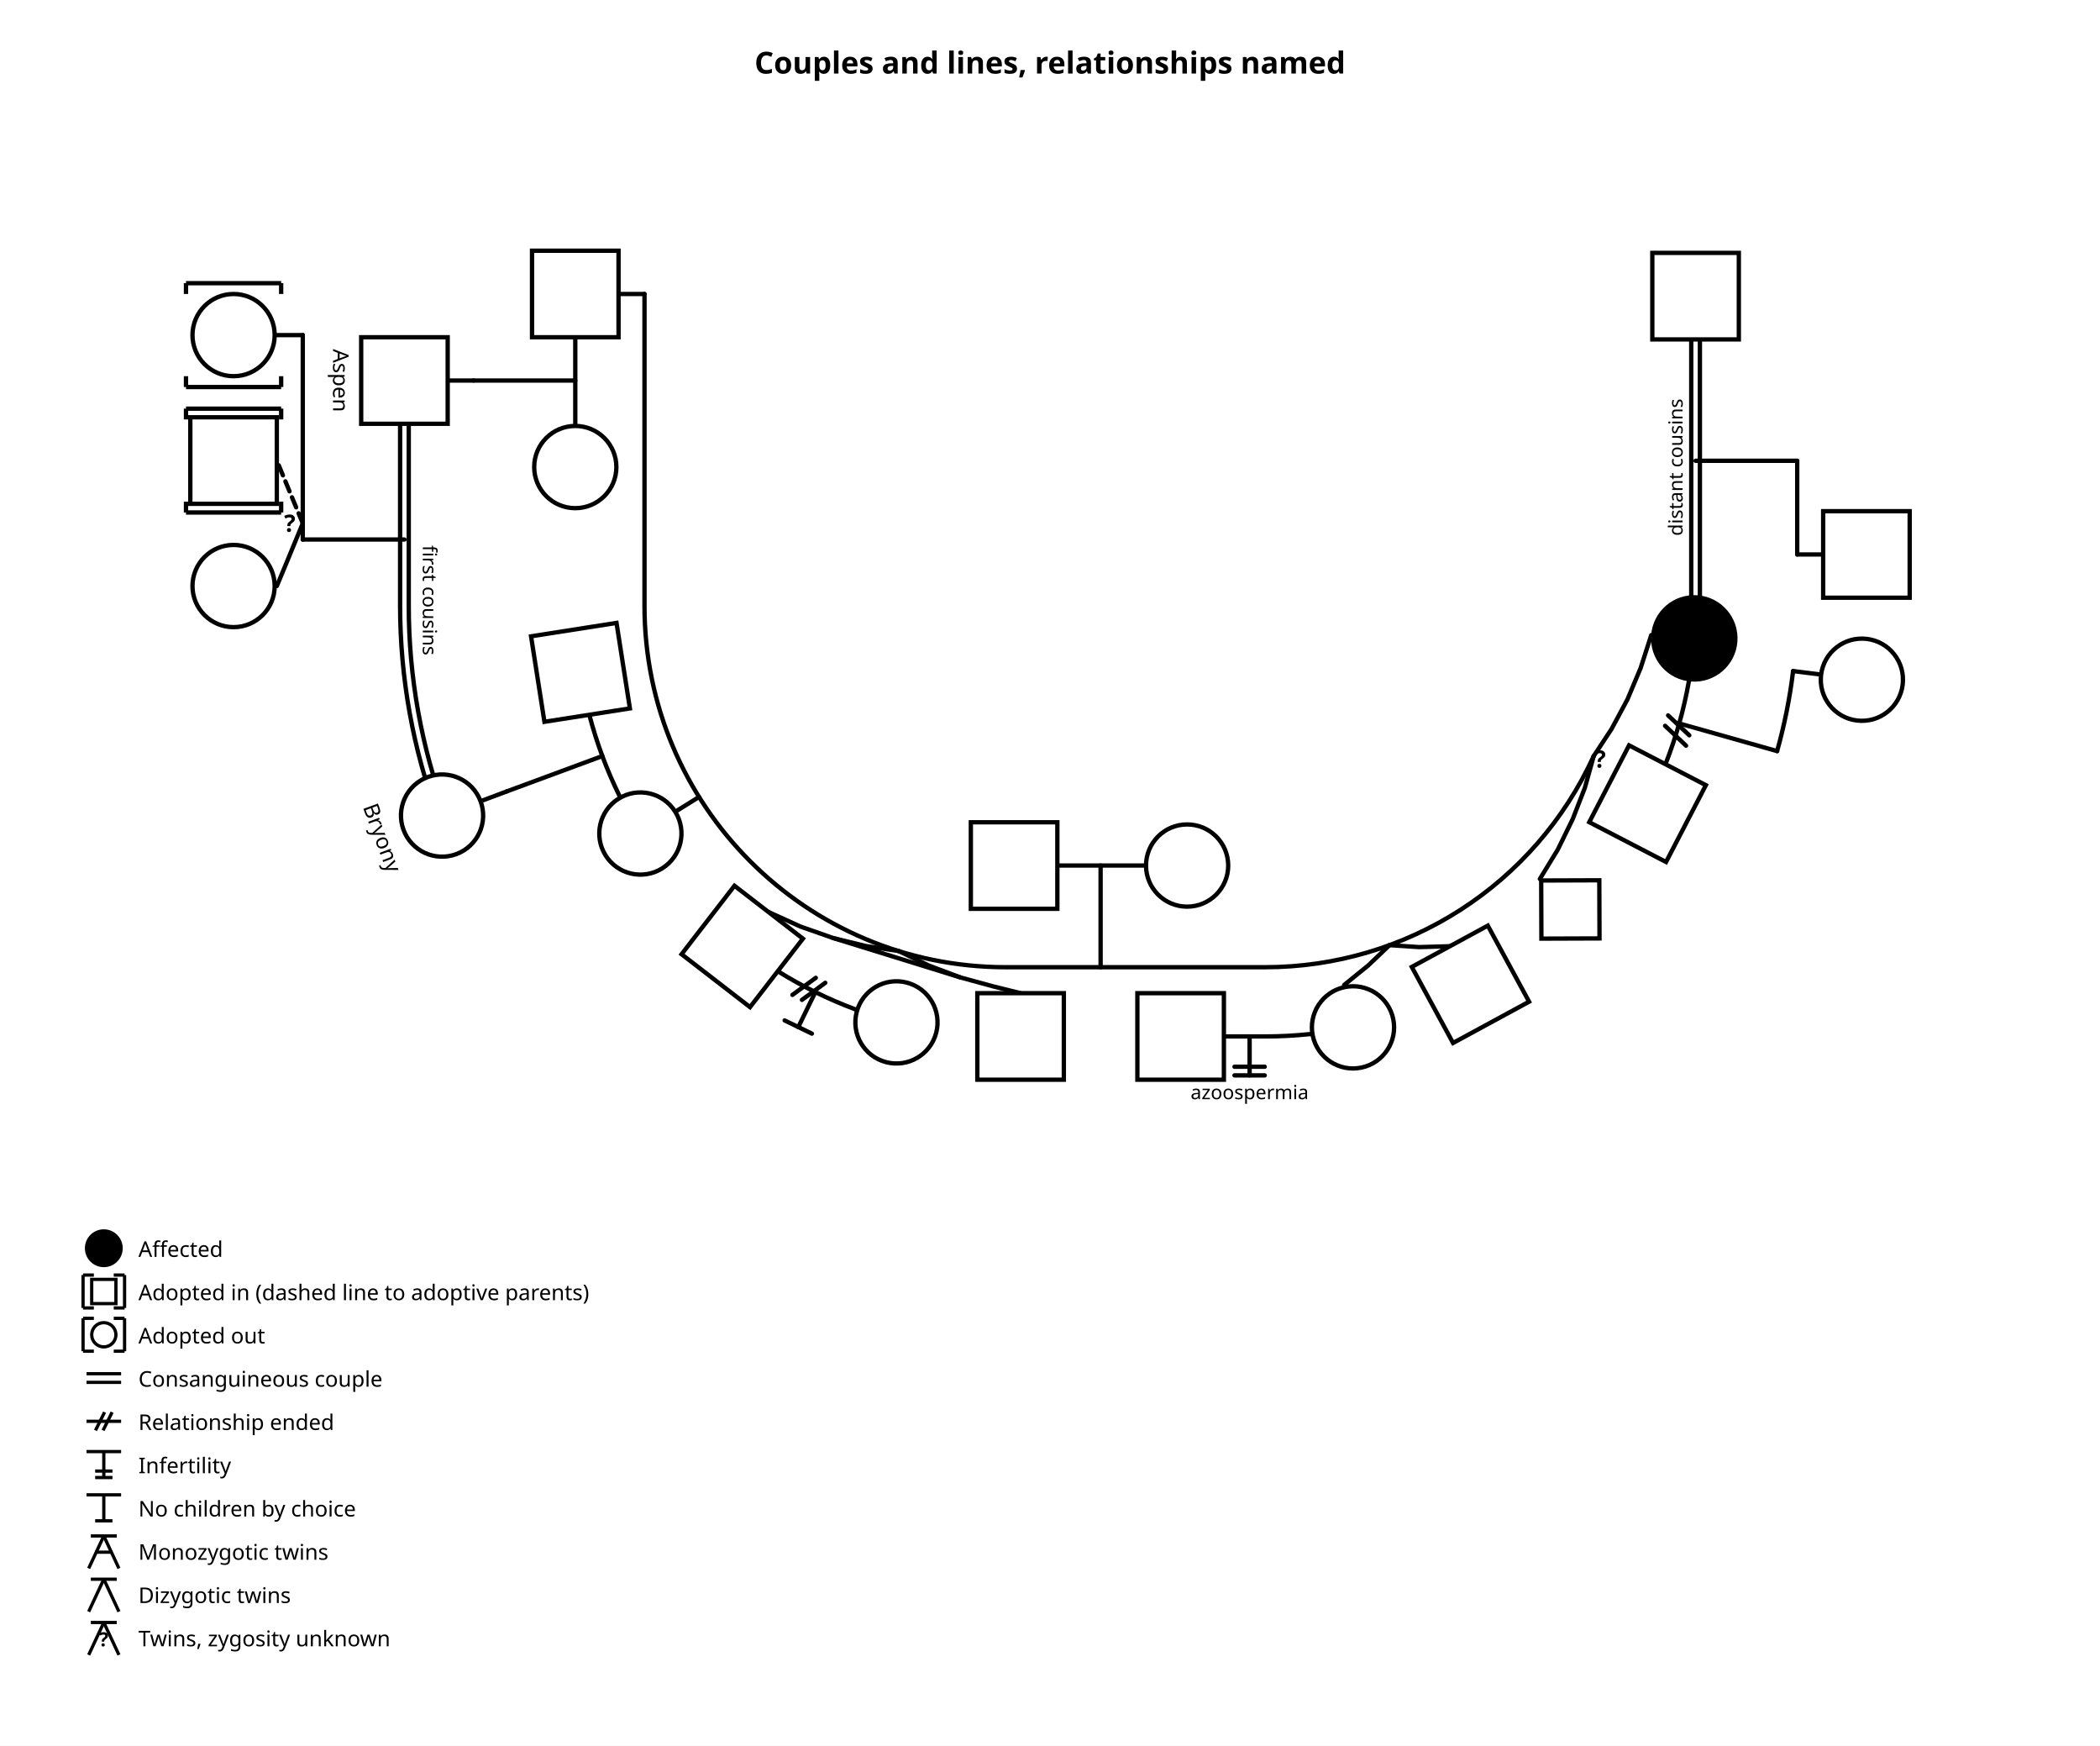
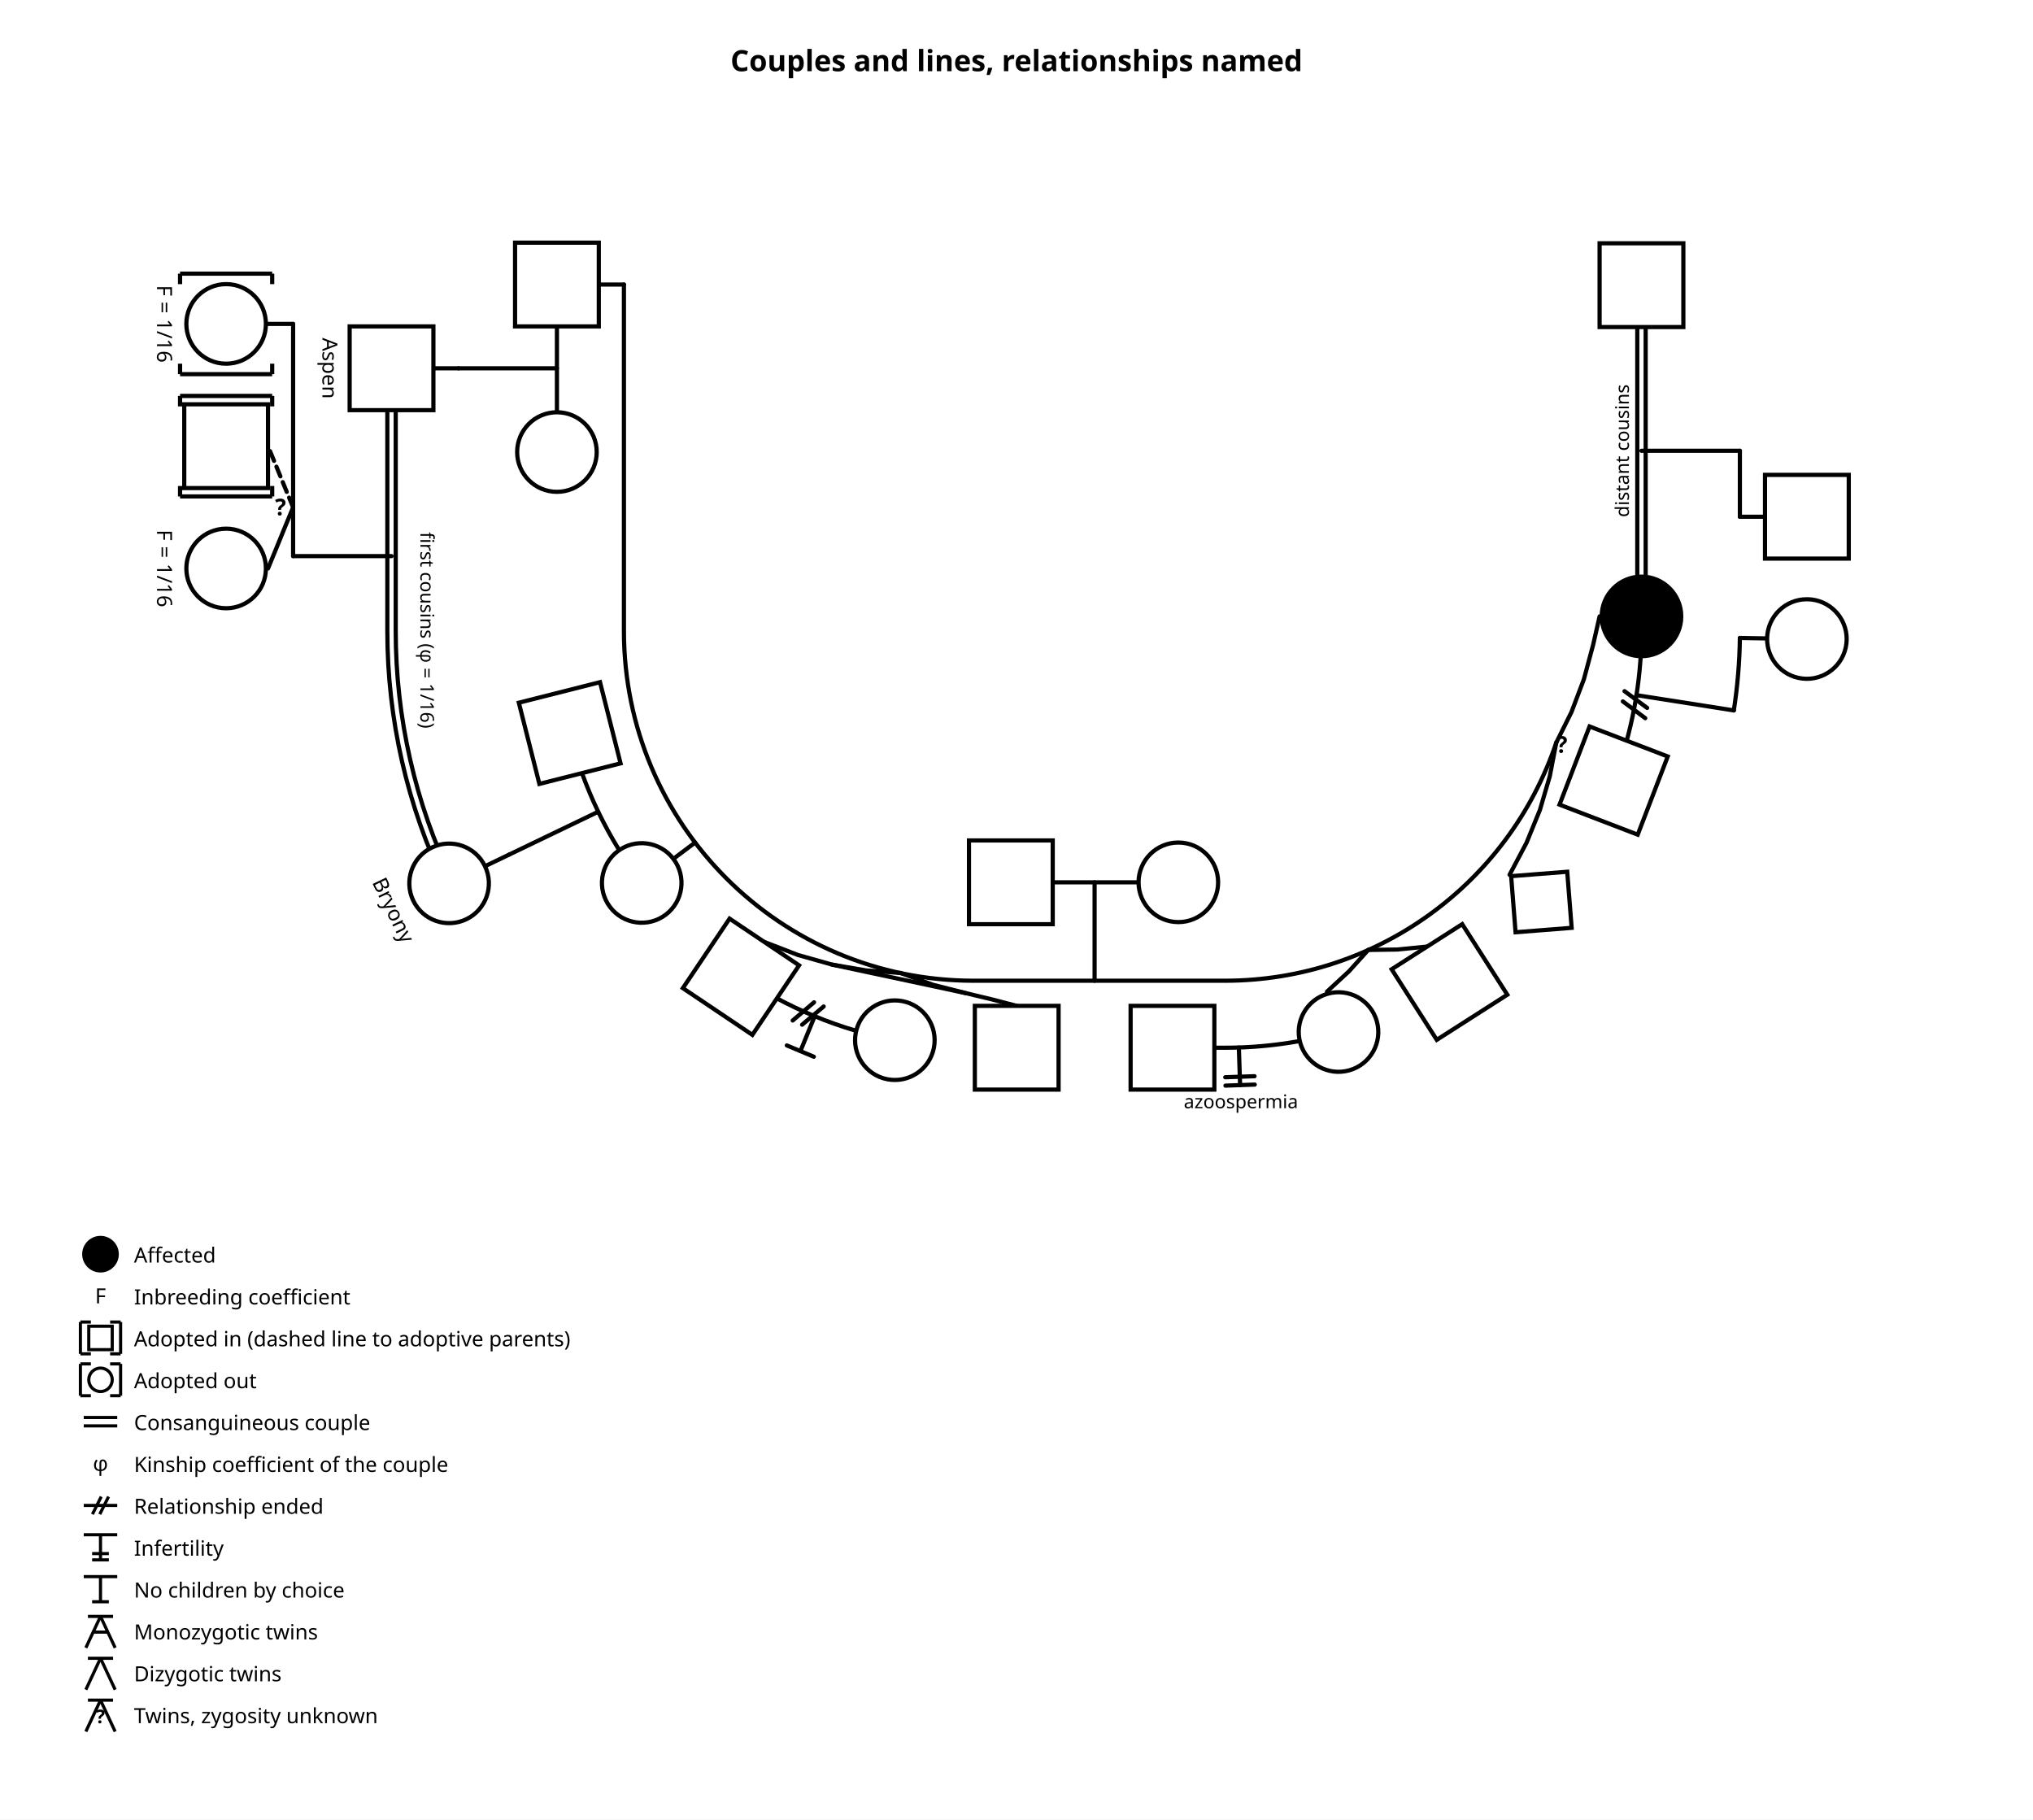
- <svg xmlns="http://www.w3.org/2000/svg" width="971" height="807" viewBox="0 0 971 807">
+ <svg xmlns="http://www.w3.org/2000/svg" width="971" height="869" viewBox="0 0 971 869">
  <defs>
    <marker id="proband-arrowhead" markerWidth="6" markerHeight="6" refX="6" refY="3" orient="auto">
      <path d="M 0 0 L 6 3 L 0 6 Z" fill="black" />
    </marker>
  </defs>
-   <rect width="971" height="807" fill="white" />
+   <rect width="971" height="869" fill="white" />
  <text class="chart-title" x="485.5" y="34" text-anchor="middle" font-family="sans-serif" font-size="14" font-weight="bold" fill="black">Couples and lines, relationships named</text>
-   <g transform="translate(525 280.1)">
-     <path d="M -56.1 120 L 23.9 120" fill="none" stroke="black" stroke-width="2" stroke-linecap="round" />
-     <line x1="-16.1" y1="120" x2="-16.1" y2="167" fill="none" stroke="black" stroke-width="2" stroke-linecap="round" />
-     <path d="M -227 -144.2 L -227 0 A 167 167 0 0 0 -60 167 L 60 167 A 167 167 0 0 0 211.9 69.4" fill="none" stroke="black" stroke-width="2" stroke-linecap="round" />
-     <line x1="-227" y1="-144.2" x2="-239" y2="-144.2" fill="none" stroke="black" stroke-width="2" stroke-linecap="round" />
-     <line x1="-201.8" y1="88.3" x2="-211.9" y2="94.6" fill="none" stroke="black" stroke-width="2" stroke-linecap="round" />
-     <path d="M -109.5 159.5 L -124.7 157.2 L -139.8 153.5 L -154.9 148.2 L -169.6 141.5" fill="none" stroke="black" stroke-width="2" stroke-linecap="round" />
-     <path d="M -109.5 159.5 L -95.6 166.2 L -81 171.7 L -65.6 175.9 L -53.1 179" fill="none" stroke="black" stroke-width="2" stroke-linecap="round" />
-     <path d="M 117.5 156.8 L 107.5 166.3 L 96.5 175.2" fill="none" stroke="black" stroke-width="2" stroke-linecap="round" />
-     <path d="M 117.5 156.8 L 131.2 157.7 L 145.3 157.3" fill="none" stroke="black" stroke-width="2" stroke-linecap="round" />
-     <path d="M 211.9 69.4 L 207.8 84.1 L 202.2 98.5 L 195.3 112.6 L 187 126.2" fill="none" stroke="black" stroke-width="2" stroke-linecap="round" />
-     <path d="M 211.9 69.4 L 220.2 56.8 L 227.5 43.2 L 233.6 28.7 L 238.5 13.5" fill="none" stroke="black" stroke-width="2" stroke-linecap="round" />
-     <line x1="-139.8" y1="153.5" x2="-81" y2="171.7" fill="none" stroke="black" stroke-width="2" stroke-linecap="round" />
-     <text x="214.9" y="74.7" text-anchor="middle" font-family="sans-serif" font-size="11" font-weight="bold" fill="black">?</text>
-     <path d="M 236.8 91.4 A 199 199 0 0 0 258.4 15" fill="none" stroke="black" stroke-width="2" stroke-linecap="round" />
-     <line x1="254.6" y1="64.6" x2="244.9" y2="55.4" fill="none" stroke="black" stroke-width="2" stroke-linecap="round" />
-     <line x1="256.1" y1="59.8" x2="246.3" y2="50.6" fill="none" stroke="black" stroke-width="2" stroke-linecap="round" />
-     <line x1="251.4" y1="54.3" x2="296.7" y2="67.1" fill="none" stroke="black" stroke-width="2" stroke-linecap="round" />
-     <path d="M 296.7 67.1 A 246 246 0 0 0 304.1 30.1" fill="none" stroke="black" stroke-width="2" stroke-linecap="round" />
-     <line x1="304.1" y1="30.1" x2="316.1" y2="31.6" fill="none" stroke="black" stroke-width="2" stroke-linecap="round" />
-     <path d="M 256.4 14.8 A 197 197 0 0 0 257 0 L 257 -143.2" fill="none" stroke="black" stroke-width="2" stroke-linecap="round" />
-     <path d="M 260.4 15.1 A 201 201 0 0 0 261 0 L 261 -143.2" fill="none" stroke="black" stroke-width="2" stroke-linecap="round" />
-     <line x1="259" y1="-67.1" x2="306" y2="-67.1" fill="none" stroke="black" stroke-width="2" stroke-linecap="round" />
-     <path d="M 306 -23.8 L 306 -67.1" fill="none" stroke="black" stroke-width="2" stroke-linecap="round" />
-     <line x1="306" y1="-23.8" x2="318" y2="-23.8" fill="none" stroke="black" stroke-width="2" stroke-linecap="round" />
-     <path d="M 20.9 199 L 60 199 A 199 199 0 0 0 100.6 194.8" fill="none" stroke="black" stroke-width="2" stroke-linecap="round" />
-     <line x1="52.8" y1="199" x2="52.8" y2="217" fill="none" stroke="black" stroke-width="2" stroke-linecap="round" />
-     <line x1="45.8" y1="217" x2="59.8" y2="217" fill="none" stroke="black" stroke-width="2" stroke-linecap="round" />
-     <line x1="45.8" y1="213" x2="59.8" y2="213" fill="none" stroke="black" stroke-width="2" stroke-linecap="round" />
-     <text x="52.8" y="228" text-anchor="middle" font-family="sans-serif" font-size="9" fill="black">azoospermia</text>
-     <path d="M -181.8 157.4 A 199 199 0 0 0 -110.5 192.5" fill="none" stroke="black" stroke-width="2" stroke-linecap="round" />
-     <line x1="-158.6" y1="179.8" x2="-147.8" y2="171.9" fill="none" stroke="black" stroke-width="2" stroke-linecap="round" />
-     <line x1="-154.2" y1="182.1" x2="-143.4" y2="174.2" fill="none" stroke="black" stroke-width="2" stroke-linecap="round" />
-     <line x1="-148" y1="178.5" x2="-155.9" y2="194.7" fill="none" stroke="black" stroke-width="2" stroke-linecap="round" />
-     <line x1="-162.2" y1="191.6" x2="-149.6" y2="197.7" fill="none" stroke="black" stroke-width="2" stroke-linecap="round" />
-     <path d="M -256.6 30.7 A 199 199 0 0 0 -228.9 105.2" fill="none" stroke="black" stroke-width="2" stroke-linecap="round" />
-     <line x1="-246.5" y1="69.4" x2="-290.6" y2="85.7" fill="none" stroke="black" stroke-width="2" stroke-linecap="round" />
-     <line x1="-290.6" y1="85.7" x2="-301.8" y2="89.9" fill="none" stroke="black" stroke-width="2" stroke-linecap="round" />
-     <path d="M -259 -144.2 L -259 -64.2" fill="none" stroke="black" stroke-width="2" stroke-linecap="round" />
-     <line x1="-259" y1="-104.2" x2="-306" y2="-104.2" fill="none" stroke="black" stroke-width="2" stroke-linecap="round" />
-     <line x1="-306" y1="-104.2" x2="-318" y2="-104.2" fill="none" stroke="black" stroke-width="2" stroke-linecap="round" />
-     <path d="M -336 -104.2 L -336 0 A 276 276 0 0 0 -318.7 96.2" fill="none" stroke="black" stroke-width="2" stroke-linecap="round" />
-     <path d="M -340 -104.2 L -340 0 A 280 280 0 0 0 -322.4 97.6" fill="none" stroke="black" stroke-width="2" stroke-linecap="round" />
-     <line x1="-338" y1="-30.7" x2="-385" y2="-30.7" fill="none" stroke="black" stroke-width="2" stroke-linecap="round" />
-     <path d="M -385 -125.2 L -385 -30.7" fill="none" stroke="black" stroke-width="2" stroke-linecap="round" />
-     <line x1="-385" y1="-125.2" x2="-397" y2="-125.2" fill="none" stroke="black" stroke-width="2" stroke-linecap="round" />
-     <path d="M -385 -38.2 L -389 -47.8 L -393 -57.5 L -397 -67.2" fill="none" stroke="black" stroke-width="2" stroke-linecap="round" stroke-dasharray="5 3" />
-     <path d="M -385 -38.2 L -389 -28.5 L -393 -18.8 L -397 -9.2" fill="none" stroke="black" stroke-width="2" stroke-linecap="round" />
-     <text x="-391" y="-34.3" text-anchor="middle" font-family="sans-serif" font-size="11" font-weight="bold" fill="black">?</text>
-     <g data-id="gf" transform="translate(-56.1 120) rotate(0)">
-       <rect x="-20" y="-20" width="40" height="40" stroke="black" stroke-width="2" fill="white" />
-     </g>
-     <g data-id="gm" transform="translate(23.9 120) rotate(0)">
-       <circle cx="0" cy="0" r="19" stroke="black" stroke-width="2" fill="white" />
-     </g>
-     <g data-id="y6a" transform="translate(236.8 91.4) rotate(-62.6)">
-       <rect x="-20" y="-20" width="40" height="40" stroke="black" stroke-width="2" fill="white" />
-     </g>
-     <g data-id="t6" transform="translate(258.4 15) rotate(-85.7)">
+   <g transform="translate(525 301.4)">
+     <path d="M -42.2 120 L 37.8 120" fill="none" stroke="black" stroke-width="2" stroke-linecap="round" />
+     <line x1="-2.2" y1="120" x2="-2.2" y2="167" fill="none" stroke="black" stroke-width="2" stroke-linecap="round" />
+     <path d="M -227 -165.5 L -227 0 A 167 167 0 0 0 -60 167 L 60 167 A 167 167 0 0 0 218.3 53.3" fill="none" stroke="black" stroke-width="2" stroke-linecap="round" />
+     <line x1="-227" y1="-165.5" x2="-239" y2="-165.5" fill="none" stroke="black" stroke-width="2" stroke-linecap="round" />
+     <line x1="-193" y1="101" x2="-202.6" y2="108.2" fill="none" stroke="black" stroke-width="2" stroke-linecap="round" />
+     <path d="M -94.9 163.3 L -111.2 162.1 L -127.6 159.3 L -143.9 154.7 L -159.9 148.5" fill="none" stroke="black" stroke-width="2" stroke-linecap="round" />
+     <path d="M -94.9 163.3 L -79.5 168.9 L -63.4 173 L -50.9 176 L -39.4 179" fill="none" stroke="black" stroke-width="2" stroke-linecap="round" />
+     <path d="M 128.5 152.3 L 119.3 162.5 L 108.8 172.2" fill="none" stroke="black" stroke-width="2" stroke-linecap="round" />
+     <path d="M 128.5 152.3 L 142.4 152.1 L 156.5 150.7" fill="none" stroke="black" stroke-width="2" stroke-linecap="round" />
+     <path d="M 218.3 53.3 L 215.2 69.4 L 210.5 85.4 L 204.1 101.1 L 196 116.4" fill="none" stroke="black" stroke-width="2" stroke-linecap="round" />
+     <path d="M 218.3 53.3 L 225.6 38.6 L 231.5 23 L 235.9 6.6 L 239 -7" fill="none" stroke="black" stroke-width="2" stroke-linecap="round" />
+     <line x1="-127.6" y1="159.3" x2="-63.4" y2="173" fill="none" stroke="black" stroke-width="2" stroke-linecap="round" />
+     <text x="221" y="58.1" text-anchor="middle" font-family="sans-serif" font-size="11" font-weight="bold" fill="black">?</text>
+     <path d="M 245.7 71.4 A 199 199 0 0 0 259 0 L 259 -7" fill="none" stroke="black" stroke-width="2" stroke-linecap="round" />
+     <line x1="260.8" y1="41.6" x2="250.1" y2="33.6" fill="none" stroke="black" stroke-width="2" stroke-linecap="round" />
+     <line x1="261.7" y1="36.7" x2="250.9" y2="28.7" fill="none" stroke="black" stroke-width="2" stroke-linecap="round" />
+     <line x1="256.6" y1="30.6" x2="303.1" y2="37.9" fill="none" stroke="black" stroke-width="2" stroke-linecap="round" />
+     <path d="M 303.1 37.9 A 246 246 0 0 0 306 3.3" fill="none" stroke="black" stroke-width="2" stroke-linecap="round" />
+     <line x1="306" y1="3.3" x2="318" y2="3.5" fill="none" stroke="black" stroke-width="2" stroke-linecap="round" />
+     <path d="M 257 -7 L 257 -165.2" fill="none" stroke="black" stroke-width="2" stroke-linecap="round" />
+     <path d="M 261 -7 L 261 -165.2" fill="none" stroke="black" stroke-width="2" stroke-linecap="round" />
+     <line x1="259" y1="-86.1" x2="306" y2="-86.1" fill="none" stroke="black" stroke-width="2" stroke-linecap="round" />
+     <path d="M 306 -54.6 L 306 -86.1" fill="none" stroke="black" stroke-width="2" stroke-linecap="round" />
+     <line x1="306" y1="-54.6" x2="318" y2="-54.6" fill="none" stroke="black" stroke-width="2" stroke-linecap="round" />
+     <path d="M 35 199 L 60 199 A 199 199 0 0 0 114.3 191.5" fill="none" stroke="black" stroke-width="2" stroke-linecap="round" />
+     <line x1="66.7" y1="198.9" x2="67.3" y2="216.9" fill="none" stroke="black" stroke-width="2" stroke-linecap="round" />
+     <line x1="60.3" y1="217.1" x2="74.3" y2="216.6" fill="none" stroke="black" stroke-width="2" stroke-linecap="round" />
+     <line x1="60.2" y1="213.1" x2="74.2" y2="212.6" fill="none" stroke="black" stroke-width="2" stroke-linecap="round" />
+     <text x="67.7" y="227.9" text-anchor="middle" font-family="sans-serif" font-size="9" fill="black">azoospermia</text>
+     <path d="M -171.1 165.1 A 199 199 0 0 0 -97.6 195.4" fill="none" stroke="black" stroke-width="2" stroke-linecap="round" />
+     <line x1="-146.4" y1="186" x2="-136.2" y2="177.3" fill="none" stroke="black" stroke-width="2" stroke-linecap="round" />
+     <line x1="-141.9" y1="188" x2="-131.6" y2="179.3" fill="none" stroke="black" stroke-width="2" stroke-linecap="round" />
+     <line x1="-135.9" y1="184" x2="-142.7" y2="200.6" fill="none" stroke="black" stroke-width="2" stroke-linecap="round" />
+     <line x1="-149.2" y1="197.9" x2="-136.3" y2="203.3" fill="none" stroke="black" stroke-width="2" stroke-linecap="round" />
+     <path d="M -252.9 48.7 A 199 199 0 0 0 -218.5 120.3" fill="none" stroke="black" stroke-width="2" stroke-linecap="round" />
+     <line x1="-239.3" y1="86.3" x2="-281.7" y2="106.7" fill="none" stroke="black" stroke-width="2" stroke-linecap="round" />
+     <line x1="-281.7" y1="106.7" x2="-292.5" y2="111.9" fill="none" stroke="black" stroke-width="2" stroke-linecap="round" />
+     <path d="M -259 -165.5 L -259 -85.5" fill="none" stroke="black" stroke-width="2" stroke-linecap="round" />
+     <line x1="-259" y1="-125.5" x2="-306" y2="-125.5" fill="none" stroke="black" stroke-width="2" stroke-linecap="round" />
+     <line x1="-306" y1="-125.5" x2="-318" y2="-125.5" fill="none" stroke="black" stroke-width="2" stroke-linecap="round" />
+     <path d="M -336 -125.5 L -336 0 A 276 276 0 0 0 -308.7 119.7" fill="none" stroke="black" stroke-width="2" stroke-linecap="round" />
+     <path d="M -340 -125.5 L -340 0 A 280 280 0 0 0 -312.3 121.4" fill="none" stroke="black" stroke-width="2" stroke-linecap="round" />
+     <line x1="-338" y1="-35.8" x2="-385" y2="-35.8" fill="none" stroke="black" stroke-width="2" stroke-linecap="round" />
+     <path d="M -385 -146.7 L -385 -35.8" fill="none" stroke="black" stroke-width="2" stroke-linecap="round" />
+     <line x1="-385" y1="-146.7" x2="-397" y2="-146.7" fill="none" stroke="black" stroke-width="2" stroke-linecap="round" />
+     <path d="M -385 -59.1 L -389 -68.8 L -393 -78.6 L -397 -88.3" fill="none" stroke="black" stroke-width="2" stroke-linecap="round" stroke-dasharray="5 3" />
+     <path d="M -385 -59.1 L -389 -49.4 L -393 -39.6 L -397 -29.9" fill="none" stroke="black" stroke-width="2" stroke-linecap="round" />
+     <text x="-391" y="-55.3" text-anchor="middle" font-family="sans-serif" font-size="11" font-weight="bold" fill="black">?</text>
+     <g data-id="gf" transform="translate(-42.2 120) rotate(0)">
+       <rect x="-20" y="-20" width="40" height="40" stroke="black" stroke-width="2" fill="white" />
+     </g>
+     <g data-id="gm" transform="translate(37.8 120) rotate(0)">
+       <circle cx="0" cy="0" r="19" stroke="black" stroke-width="2" fill="white" />
+     </g>
+     <g data-id="y6a" transform="translate(245.7 71.4) rotate(-69)">
+       <rect x="-20" y="-20" width="40" height="40" stroke="black" stroke-width="2" fill="white" />
+     </g>
+     <g data-id="t6" transform="translate(259 -7) rotate(-90)">
      <circle cx="0" cy="0" r="19" stroke="black" stroke-width="2" fill="black" />
    </g>
-     <g data-id="y6b" transform="translate(259 -143.2) rotate(-90)">
-       <rect x="-20" y="-20" width="40" height="40" stroke="black" stroke-width="2" fill="white" />
-     </g>
-     <g data-id="h2" transform="translate(338 -23.8) rotate(-90)">
-       <rect x="-20" y="-20" width="40" height="40" stroke="black" stroke-width="2" fill="white" />
-     </g>
-     <g data-id="h1" transform="translate(335.9 34.1) rotate(-83)">
-       <circle cx="0" cy="0" r="19" stroke="black" stroke-width="2" fill="white" />
-     </g>
-     <g data-id="t5" transform="translate(201.1 140.3) rotate(-45.2)">
+     <g data-id="y6b" transform="translate(259 -165.2) rotate(-90)">
+       <rect x="-20" y="-20" width="40" height="40" stroke="black" stroke-width="2" fill="white" />
+     </g>
+     <g data-id="h2" transform="translate(338 -54.6) rotate(-90)">
+       <rect x="-20" y="-20" width="40" height="40" stroke="black" stroke-width="2" fill="white" />
+     </g>
+     <g data-id="h1" transform="translate(338 3.8) rotate(-89.2)">
+       <circle cx="0" cy="0" r="19" stroke="black" stroke-width="2" fill="white" />
+     </g>
+     <g data-id="t5" transform="translate(211.2 129.4) rotate(-49.5)">
      <polygon points="0,-19 19,0 0,19 -19,0" stroke="black" stroke-width="2" fill="white" />
    </g>
-     <g data-id="t4" transform="translate(154.9 174.9) rotate(-28.5)">
-       <rect x="-20" y="-20" width="40" height="40" stroke="black" stroke-width="2" fill="white" />
-     </g>
-     <g data-id="y3" transform="translate(20.9 199) rotate(0)">
-       <rect x="-20" y="-20" width="40" height="40" stroke="black" stroke-width="2" fill="white" />
-     </g>
-     <g data-id="t3" transform="translate(100.6 194.8) rotate(-11.8)">
-       <circle cx="0" cy="0" r="19" stroke="black" stroke-width="2" fill="white" />
-     </g>
-     <g data-id="t2" transform="translate(-53.1 199) rotate(0)">
-       <rect x="-20" y="-20" width="40" height="40" stroke="black" stroke-width="2" fill="white" />
-     </g>
-     <g data-id="t1" transform="translate(-181.8 157.4) rotate(37.7)">
-       <rect x="-20" y="-20" width="40" height="40" stroke="black" stroke-width="2" fill="white" />
-     </g>
-     <g data-id="y1" transform="translate(-110.5 192.5) rotate(14.7)">
-       <circle cx="0" cy="0" r="19" stroke="black" stroke-width="2" fill="white" />
-     </g>
-     <g data-id="x2" transform="translate(-256.6 30.7) rotate(81.1)">
-       <rect x="-20" y="-20" width="40" height="40" stroke="black" stroke-width="2" fill="white" />
-     </g>
-     <g data-id="s2" transform="translate(-228.9 105.2) rotate(58.1)">
-       <circle cx="0" cy="0" r="19" stroke="black" stroke-width="2" fill="white" />
-     </g>
-     <g data-id="k2" transform="translate(-320.6 96.9) rotate(69.6)">
+     <g data-id="t4" transform="translate(167.3 167.6) rotate(-32.6)">
+       <rect x="-20" y="-20" width="40" height="40" stroke="black" stroke-width="2" fill="white" />
+     </g>
+     <g data-id="y3" transform="translate(35 199) rotate(0)">
+       <rect x="-20" y="-20" width="40" height="40" stroke="black" stroke-width="2" fill="white" />
+     </g>
+     <g data-id="t3" transform="translate(114.3 191.5) rotate(-15.8)">
+       <circle cx="0" cy="0" r="19" stroke="black" stroke-width="2" fill="white" />
+     </g>
+     <g data-id="t2" transform="translate(-39.4 199) rotate(0)">
+       <rect x="-20" y="-20" width="40" height="40" stroke="black" stroke-width="2" fill="white" />
+     </g>
+     <g data-id="t1" transform="translate(-171.1 165.1) rotate(33.9)">
+       <rect x="-20" y="-20" width="40" height="40" stroke="black" stroke-width="2" fill="white" />
+     </g>
+     <g data-id="y1" transform="translate(-97.6 195.4) rotate(10.9)">
+       <circle cx="0" cy="0" r="19" stroke="black" stroke-width="2" fill="white" />
+     </g>
+     <g data-id="x2" transform="translate(-252.9 48.7) rotate(75.8)">
+       <rect x="-20" y="-20" width="40" height="40" stroke="black" stroke-width="2" fill="white" />
+     </g>
+     <g data-id="s2" transform="translate(-218.5 120.3) rotate(52.8)">
+       <circle cx="0" cy="0" r="19" stroke="black" stroke-width="2" fill="white" />
+     </g>
+     <g data-id="k2" transform="translate(-310.5 120.5) rotate(64.3)">
      <text x="0" y="33" text-anchor="middle" font-family="sans-serif" font-size="10" fill="black">Bryony</text>
      <circle cx="0" cy="0" r="19" stroke="black" stroke-width="2" fill="white" />
    </g>
-     <g data-id="s1" transform="translate(-259 -144.2) rotate(90)">
-       <rect x="-20" y="-20" width="40" height="40" stroke="black" stroke-width="2" fill="white" />
-     </g>
-     <g data-id="x1" transform="translate(-259 -64.2) rotate(90)">
-       <circle cx="0" cy="0" r="19" stroke="black" stroke-width="2" fill="white" />
-     </g>
-     <g data-id="k1" transform="translate(-338 -104.2) rotate(90)">
+     <g data-id="s1" transform="translate(-259 -165.5) rotate(90)">
+       <rect x="-20" y="-20" width="40" height="40" stroke="black" stroke-width="2" fill="white" />
+     </g>
+     <g data-id="x1" transform="translate(-259 -85.5) rotate(90)">
+       <circle cx="0" cy="0" r="19" stroke="black" stroke-width="2" fill="white" />
+     </g>
+     <g data-id="k1" transform="translate(-338 -125.5) rotate(90)">
      <text x="0" y="33" text-anchor="middle" font-family="sans-serif" font-size="10" fill="black">Aspen</text>
      <rect x="-20" y="-20" width="40" height="40" stroke="black" stroke-width="2" fill="white" />
    </g>
-     <g data-id="z3" transform="translate(-417 -9.2) rotate(90)">
-       <circle cx="0" cy="0" r="19" stroke="black" stroke-width="2" fill="white" />
-     </g>
-     <g data-id="z2" transform="translate(-417 -67.2) rotate(90)">
+     <g data-id="z3" transform="translate(-417 -29.9) rotate(90)">
+       <text x="0" y="33" text-anchor="middle" font-family="sans-serif" font-size="10" fill="black">F = 1/16</text>
+       <circle cx="0" cy="0" r="19" stroke="black" stroke-width="2" fill="white" />
+     </g>
+     <g data-id="z2" transform="translate(-417 -88.3) rotate(90)">
      <g data-adopted="in">
        <line x1="-24" y1="-22" x2="-24" y2="22" stroke="black" stroke-width="2" />
        <line x1="-24" y1="-22" x2="-19" y2="-22" stroke="black" stroke-width="2" />
        <line x1="-24" y1="22" x2="-19" y2="22" stroke="black" stroke-width="2" />
        <line x1="24" y1="-22" x2="24" y2="22" stroke="black" stroke-width="2" />
        <line x1="24" y1="-22" x2="19" y2="-22" stroke="black" stroke-width="2" />
        <line x1="24" y1="22" x2="19" y2="22" stroke="black" stroke-width="2" />
      </g>
      <rect x="-20" y="-20" width="40" height="40" stroke="black" stroke-width="2" fill="white" />
    </g>
-     <g data-id="z1" transform="translate(-417 -125.2) rotate(90)">
+     <g data-id="z1" transform="translate(-417 -146.7) rotate(90)">
+       <text x="0" y="33" text-anchor="middle" font-family="sans-serif" font-size="10" fill="black">F = 1/16</text>
      <g data-adopted="out">
        <line x1="-24" y1="-22" x2="-24" y2="22" stroke="black" stroke-width="2" />
        <line x1="-24" y1="-22" x2="-19" y2="-22" stroke="black" stroke-width="2" />
        <line x1="-24" y1="22" x2="-19" y2="22" stroke="black" stroke-width="2" />
        <line x1="24" y1="-22" x2="24" y2="22" stroke="black" stroke-width="2" />
        <line x1="24" y1="-22" x2="19" y2="-22" stroke="black" stroke-width="2" />
        <line x1="24" y1="22" x2="19" y2="22" stroke="black" stroke-width="2" />
      </g>
      <circle cx="0" cy="0" r="19" stroke="black" stroke-width="2" fill="white" />
    </g>
    <g class="consanguinity-labels">
-       <g transform="translate(259 -64.1) rotate(-90)">
+       <g transform="translate(259 -86.1) rotate(-90)">
        <text x="0" y="-6" text-anchor="middle" font-family="sans-serif" font-size="9" fill="black">distant cousins</text>
      </g>
-       <g transform="translate(-338 -2.6) rotate(90)">
-         <text x="0" y="-8.5" text-anchor="middle" font-family="sans-serif" font-size="9" fill="black">first cousins</text>
+       <g transform="translate(-338 -0.4) rotate(90)">
+         <text x="0" y="-13.8" text-anchor="middle" font-family="sans-serif" font-size="9" fill="black">first cousins (φ = 1/16)</text>
      </g>
    </g>
  </g>
-   <g class="pedigree-key" transform="translate(0 567)">
+   <g class="pedigree-key" transform="translate(0 589)">
    <circle cx="48" cy="10" r="8" fill="black" stroke="black" stroke-width="1.5" />
    <text x="64" y="14" font-family="sans-serif" font-size="10" fill="black">Affected</text>
-     <line x1="38.4" y1="22.4" x2="38.4" y2="37.6" stroke="black" stroke-width="1.5" />
-     <line x1="38.4" y1="22.4" x2="43.4" y2="22.4" stroke="black" stroke-width="1.5" />
-     <line x1="38.4" y1="37.6" x2="43.4" y2="37.6" stroke="black" stroke-width="1.5" />
-     <line x1="57.6" y1="22.4" x2="57.6" y2="37.6" stroke="black" stroke-width="1.5" />
-     <line x1="57.6" y1="22.4" x2="52.6" y2="22.4" stroke="black" stroke-width="1.5" />
-     <line x1="57.6" y1="37.6" x2="52.6" y2="37.6" stroke="black" stroke-width="1.5" />
-     <rect x="42.4" y="24.4" width="11.2" height="11.2" fill="white" stroke="black" stroke-width="1.5" />
-     <text x="64" y="34" font-family="sans-serif" font-size="10" fill="black">Adopted in (dashed line to adoptive parents)</text>
+     <text x="48" y="33.5" text-anchor="middle" font-family="sans-serif" font-size="10" fill="black">F</text>
+     <text x="64" y="34" font-family="sans-serif" font-size="10" fill="black">Inbreeding coefficient</text>
    <line x1="38.4" y1="42.4" x2="38.4" y2="57.6" stroke="black" stroke-width="1.5" />
    <line x1="38.4" y1="42.4" x2="43.4" y2="42.4" stroke="black" stroke-width="1.5" />
    <line x1="38.4" y1="57.6" x2="43.4" y2="57.6" stroke="black" stroke-width="1.5" />
    <line x1="57.6" y1="42.4" x2="57.6" y2="57.6" stroke="black" stroke-width="1.5" />
    <line x1="57.6" y1="42.4" x2="52.6" y2="42.4" stroke="black" stroke-width="1.5" />
    <line x1="57.6" y1="57.6" x2="52.6" y2="57.6" stroke="black" stroke-width="1.5" />
-     <circle cx="48" cy="50" r="5.6" fill="white" stroke="black" stroke-width="1.5" />
-     <text x="64" y="54" font-family="sans-serif" font-size="10" fill="black">Adopted out</text>
-     <line x1="40" y1="68" x2="56" y2="68" stroke="black" stroke-width="1.5" />
-     <line x1="40" y1="72" x2="56" y2="72" stroke="black" stroke-width="1.5" />
-     <text x="64" y="74" font-family="sans-serif" font-size="10" fill="black">Consanguineous couple</text>
-     <line x1="40" y1="90" x2="56" y2="90" stroke="black" stroke-width="1.5" />
-     <line x1="44.15" y1="94.2" x2="48.35" y2="85.8" stroke="black" stroke-width="1.5" />
-     <line x1="47.65" y1="94.2" x2="51.85" y2="85.8" stroke="black" stroke-width="1.5" />
-     <text x="64" y="94" font-family="sans-serif" font-size="10" fill="black">Relationship ended</text>
-     <line x1="40" y1="104" x2="56" y2="104" stroke="black" stroke-width="1.5" />
-     <line x1="48" y1="104" x2="48" y2="116" stroke="black" stroke-width="1.5" />
-     <line x1="44" y1="116" x2="52" y2="116" stroke="black" stroke-width="1.5" />
-     <line x1="44" y1="113" x2="52" y2="113" stroke="black" stroke-width="1.5" />
-     <text x="64" y="114" font-family="sans-serif" font-size="10" fill="black">Infertility</text>
-     <line x1="40" y1="124" x2="56" y2="124" stroke="black" stroke-width="1.5" />
-     <line x1="48" y1="124" x2="48" y2="136" stroke="black" stroke-width="1.5" />
-     <line x1="44" y1="136" x2="52" y2="136" stroke="black" stroke-width="1.5" />
-     <text x="64" y="134" font-family="sans-serif" font-size="10" fill="black">No children by choice</text>
-     <line x1="42" y1="143" x2="54" y2="143" stroke="black" stroke-width="1.5" />
-     <line x1="48" y1="143" x2="41" y2="158" stroke="black" stroke-width="1.5" />
-     <line x1="48" y1="143" x2="55" y2="158" stroke="black" stroke-width="1.5" />
-     <line x1="44" y1="150.5" x2="52" y2="150.5" stroke="black" stroke-width="1.5" />
-     <text x="64" y="154" font-family="sans-serif" font-size="10" fill="black">Monozygotic twins</text>
-     <line x1="42" y1="163" x2="54" y2="163" stroke="black" stroke-width="1.5" />
-     <line x1="48" y1="163" x2="41" y2="178" stroke="black" stroke-width="1.5" />
-     <line x1="48" y1="163" x2="55" y2="178" stroke="black" stroke-width="1.5" />
-     <text x="64" y="174" font-family="sans-serif" font-size="10" fill="black">Dizygotic twins</text>
+     <rect x="42.4" y="44.4" width="11.2" height="11.2" fill="white" stroke="black" stroke-width="1.5" />
+     <text x="64" y="54" font-family="sans-serif" font-size="10" fill="black">Adopted in (dashed line to adoptive parents)</text>
+     <line x1="38.4" y1="62.4" x2="38.4" y2="77.6" stroke="black" stroke-width="1.5" />
+     <line x1="38.4" y1="62.4" x2="43.4" y2="62.4" stroke="black" stroke-width="1.5" />
+     <line x1="38.4" y1="77.6" x2="43.4" y2="77.6" stroke="black" stroke-width="1.5" />
+     <line x1="57.6" y1="62.4" x2="57.6" y2="77.6" stroke="black" stroke-width="1.5" />
+     <line x1="57.6" y1="62.4" x2="52.6" y2="62.4" stroke="black" stroke-width="1.5" />
+     <line x1="57.6" y1="77.6" x2="52.6" y2="77.6" stroke="black" stroke-width="1.5" />
+     <circle cx="48" cy="70" r="5.6" fill="white" stroke="black" stroke-width="1.5" />
+     <text x="64" y="74" font-family="sans-serif" font-size="10" fill="black">Adopted out</text>
+     <line x1="40" y1="88" x2="56" y2="88" stroke="black" stroke-width="1.5" />
+     <line x1="40" y1="92" x2="56" y2="92" stroke="black" stroke-width="1.5" />
+     <text x="64" y="94" font-family="sans-serif" font-size="10" fill="black">Consanguineous couple</text>
+     <text x="48" y="113.5" text-anchor="middle" font-family="sans-serif" font-size="10" fill="black">φ</text>
+     <text x="64" y="114" font-family="sans-serif" font-size="10" fill="black">Kinship coefficient of the couple</text>
+     <line x1="40" y1="130" x2="56" y2="130" stroke="black" stroke-width="1.5" />
+     <line x1="44.15" y1="134.2" x2="48.35" y2="125.8" stroke="black" stroke-width="1.5" />
+     <line x1="47.65" y1="134.2" x2="51.85" y2="125.8" stroke="black" stroke-width="1.5" />
+     <text x="64" y="134" font-family="sans-serif" font-size="10" fill="black">Relationship ended</text>
+     <line x1="40" y1="144" x2="56" y2="144" stroke="black" stroke-width="1.5" />
+     <line x1="48" y1="144" x2="48" y2="156" stroke="black" stroke-width="1.5" />
+     <line x1="44" y1="156" x2="52" y2="156" stroke="black" stroke-width="1.5" />
+     <line x1="44" y1="153" x2="52" y2="153" stroke="black" stroke-width="1.5" />
+     <text x="64" y="154" font-family="sans-serif" font-size="10" fill="black">Infertility</text>
+     <line x1="40" y1="164" x2="56" y2="164" stroke="black" stroke-width="1.5" />
+     <line x1="48" y1="164" x2="48" y2="176" stroke="black" stroke-width="1.5" />
+     <line x1="44" y1="176" x2="52" y2="176" stroke="black" stroke-width="1.5" />
+     <text x="64" y="174" font-family="sans-serif" font-size="10" fill="black">No children by choice</text>
    <line x1="42" y1="183" x2="54" y2="183" stroke="black" stroke-width="1.5" />
    <line x1="48" y1="183" x2="41" y2="198" stroke="black" stroke-width="1.5" />
    <line x1="48" y1="183" x2="55" y2="198" stroke="black" stroke-width="1.5" />
-     <text x="48" y="194" text-anchor="middle" font-family="sans-serif" font-size="9" font-weight="bold" fill="black">?</text>
-     <text x="64" y="194" font-family="sans-serif" font-size="10" fill="black">Twins, zygosity unknown</text>
+     <line x1="44" y1="190.5" x2="52" y2="190.5" stroke="black" stroke-width="1.5" />
+     <text x="64" y="194" font-family="sans-serif" font-size="10" fill="black">Monozygotic twins</text>
+     <line x1="42" y1="203" x2="54" y2="203" stroke="black" stroke-width="1.5" />
+     <line x1="48" y1="203" x2="41" y2="218" stroke="black" stroke-width="1.5" />
+     <line x1="48" y1="203" x2="55" y2="218" stroke="black" stroke-width="1.5" />
+     <text x="64" y="214" font-family="sans-serif" font-size="10" fill="black">Dizygotic twins</text>
+     <line x1="42" y1="223" x2="54" y2="223" stroke="black" stroke-width="1.5" />
+     <line x1="48" y1="223" x2="41" y2="238" stroke="black" stroke-width="1.5" />
+     <line x1="48" y1="223" x2="55" y2="238" stroke="black" stroke-width="1.5" />
+     <text x="48" y="234" text-anchor="middle" font-family="sans-serif" font-size="9" font-weight="bold" fill="black">?</text>
+     <text x="64" y="234" font-family="sans-serif" font-size="10" fill="black">Twins, zygosity unknown</text>
  </g>
</svg>
